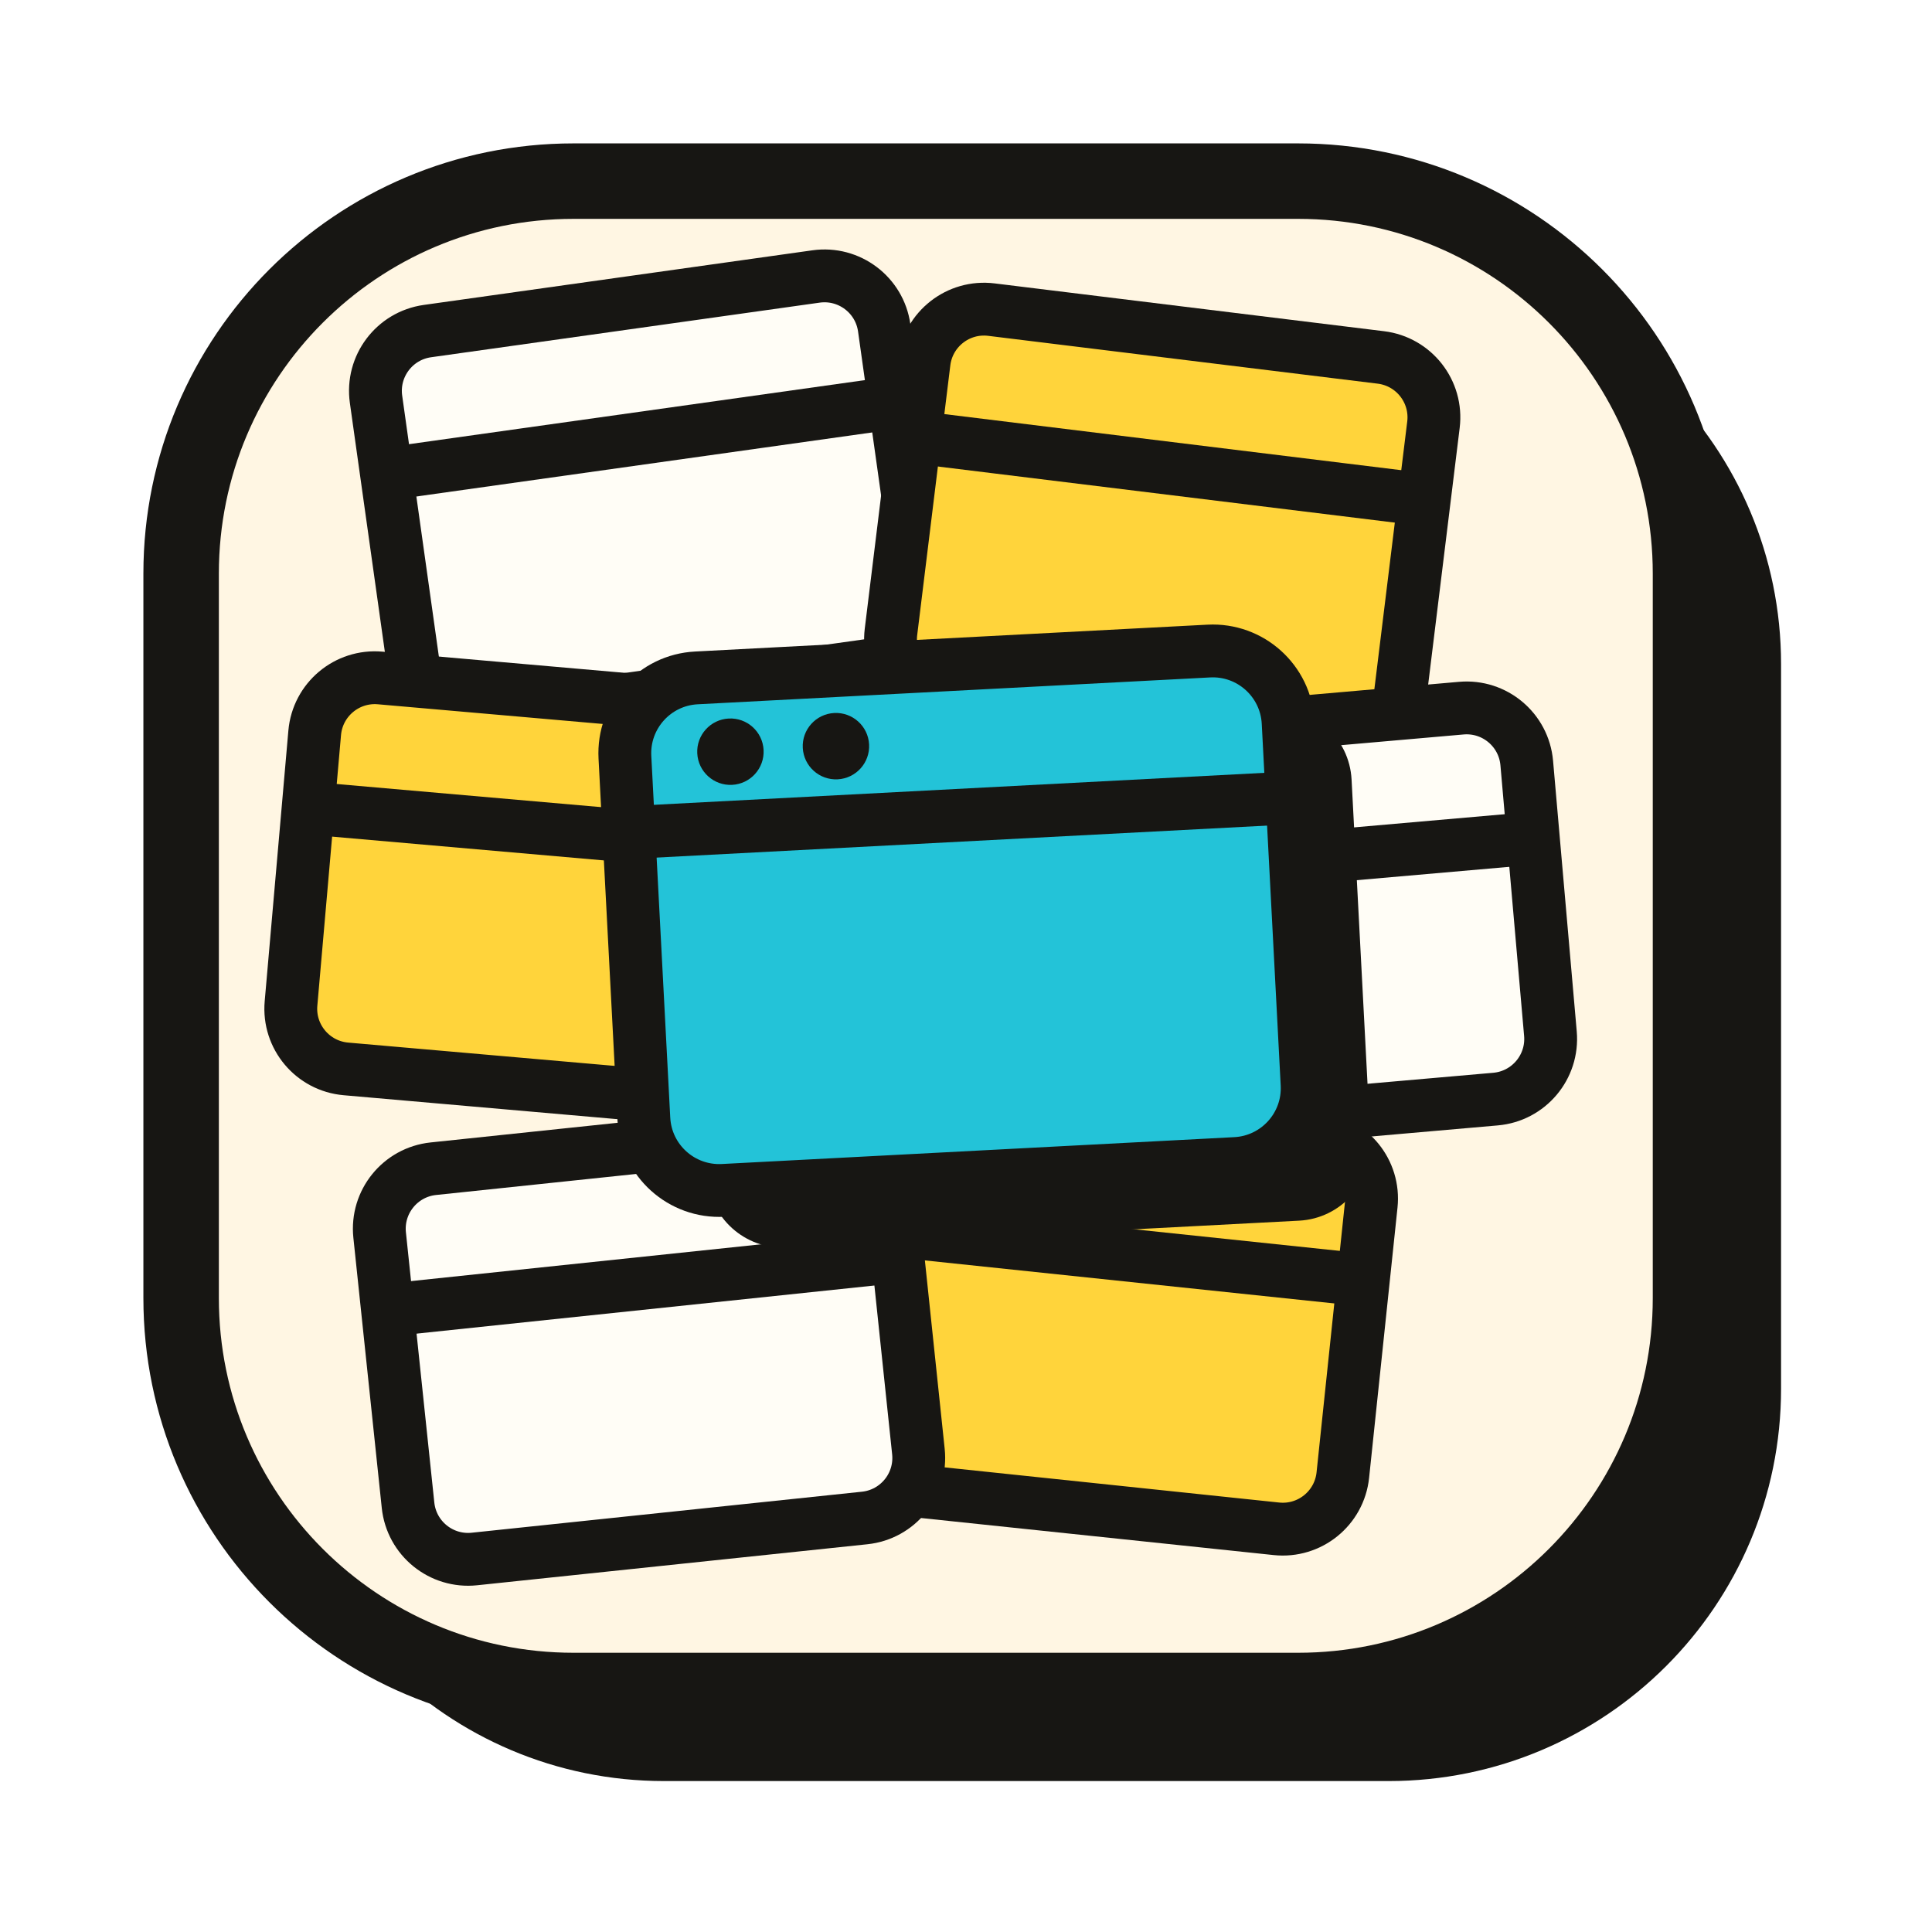
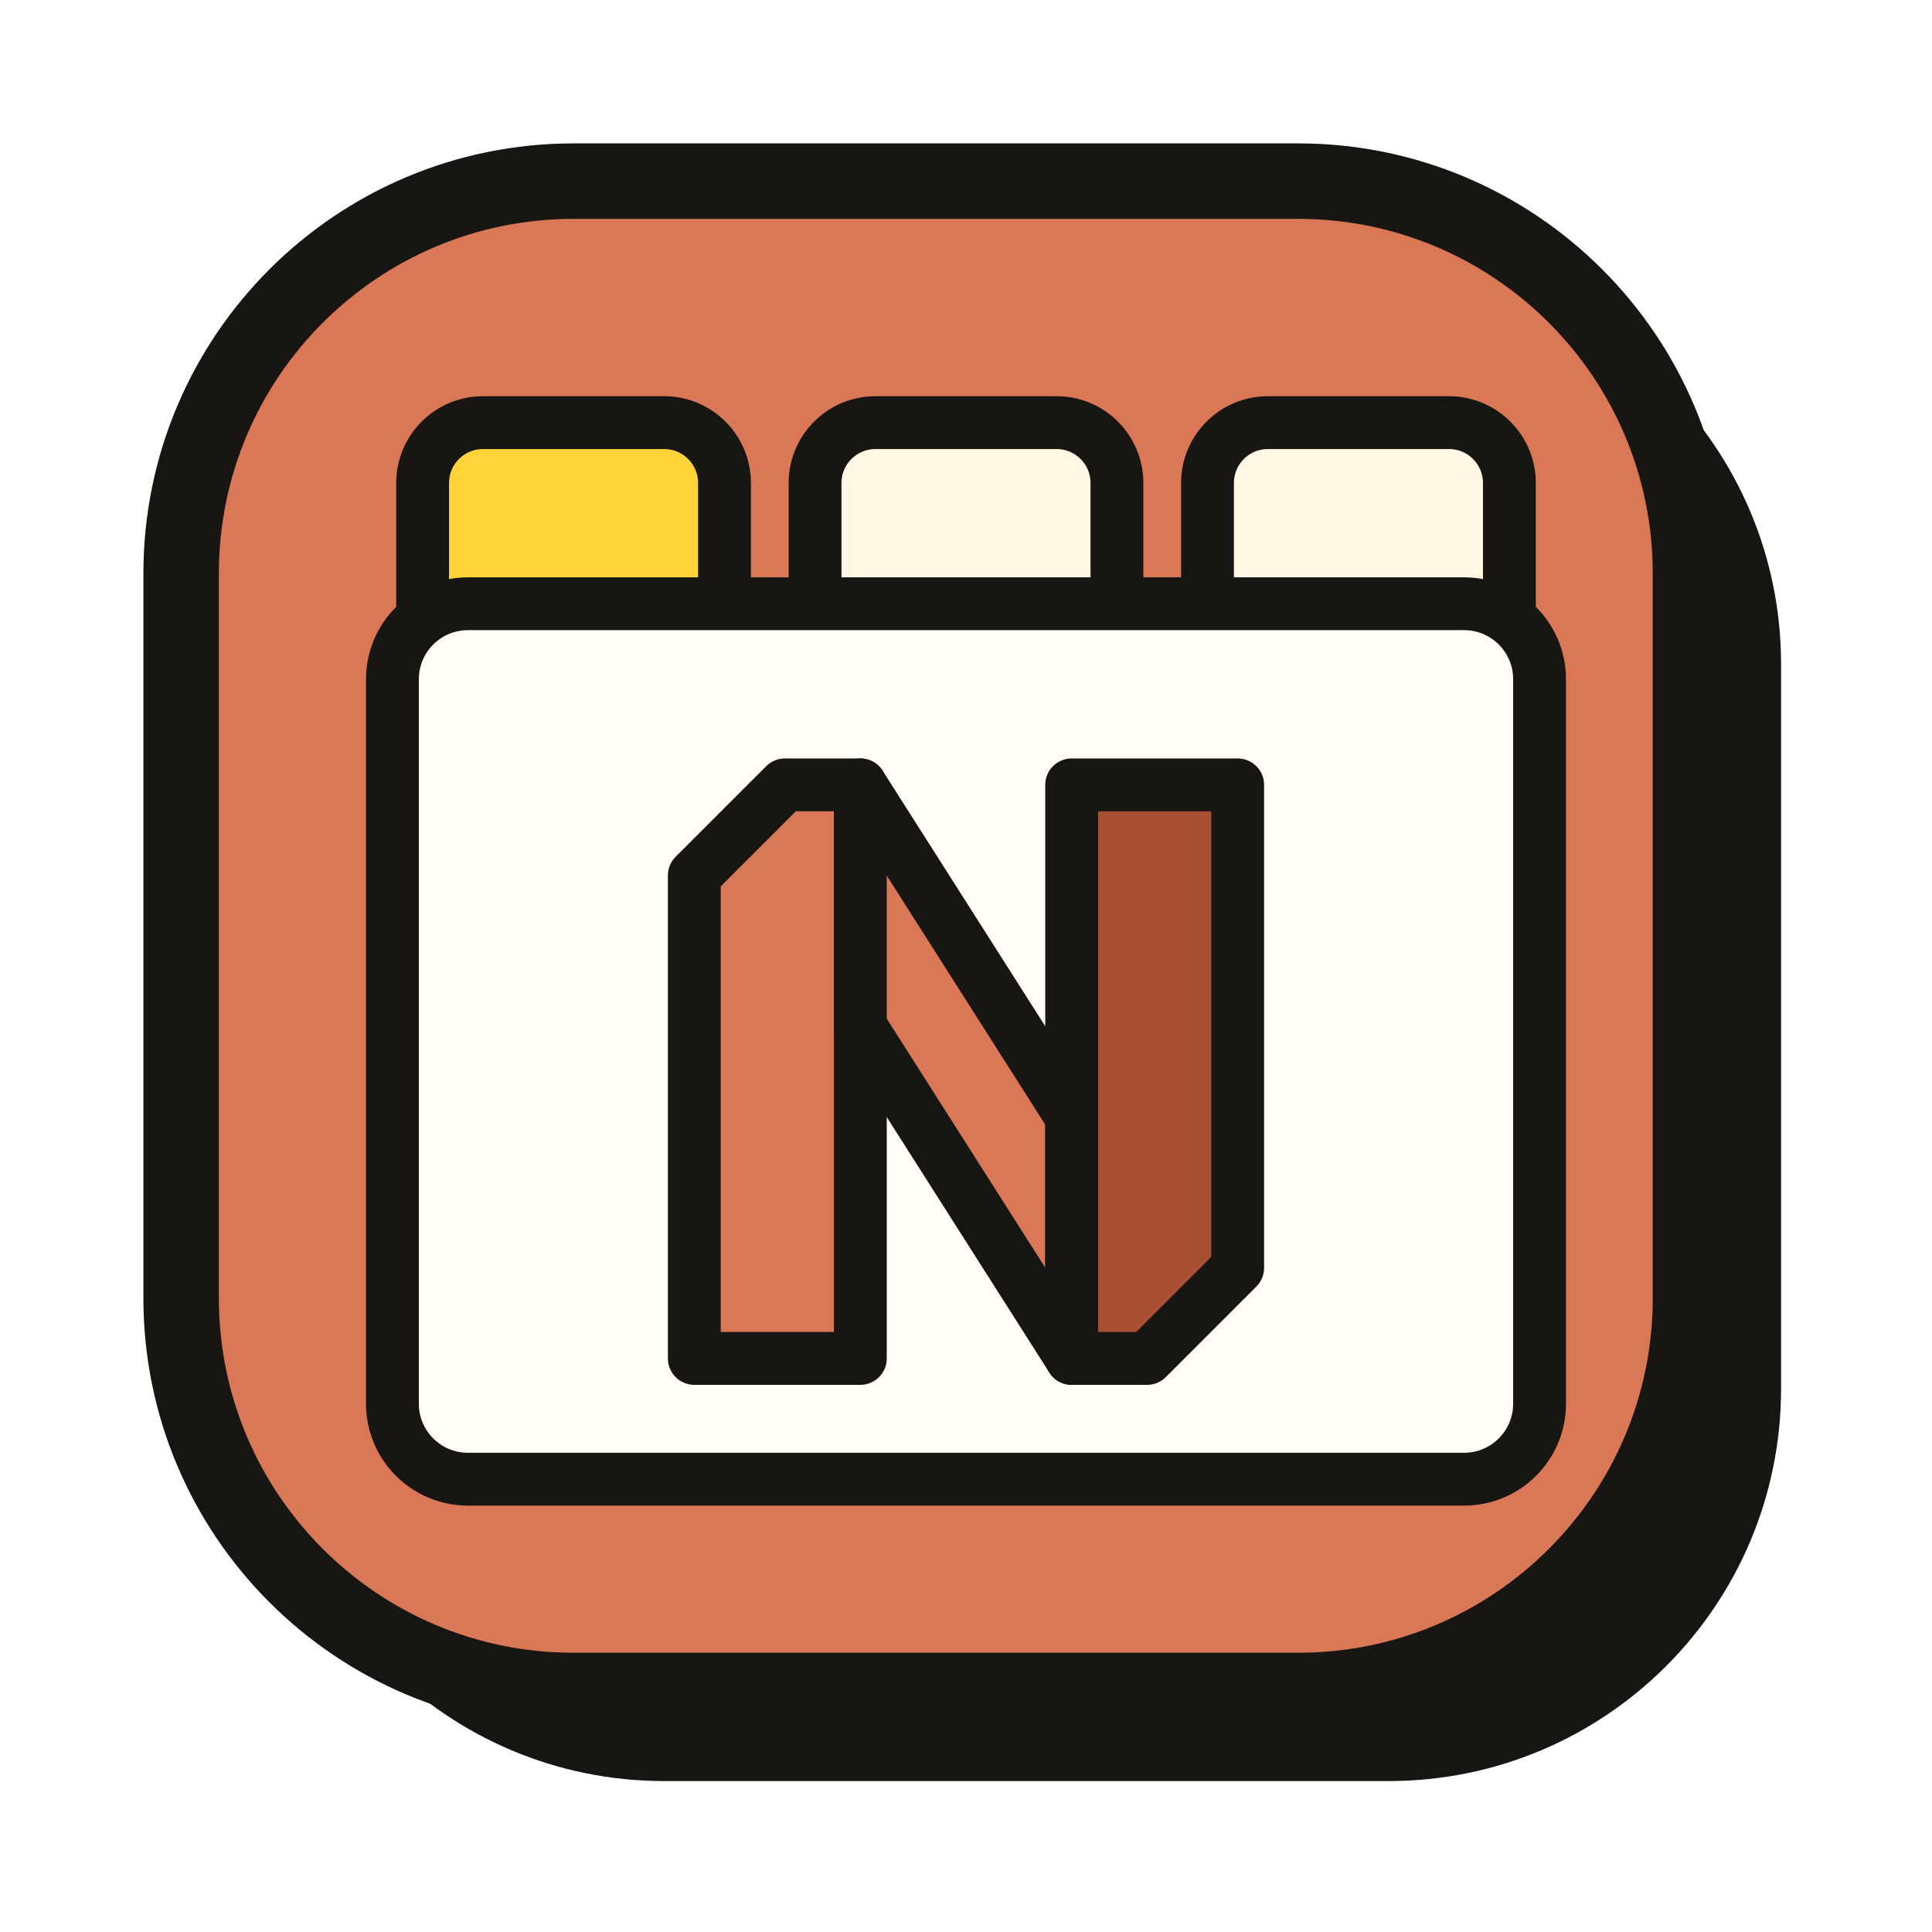
<svg xmlns="http://www.w3.org/2000/svg" viewBox="0 0 128 128">
  <rect x="18" y="18" width="100" height="100" rx="26" fill="#171613" />
-   <rect x="12" y="12" width="100" height="100" rx="26" fill="#FFF6E3" stroke="#171613" stroke-width="5" />
-   <g transform="rotate(-8 43 33)">
-     <rect x="26" y="20" width="34" height="26" rx="4" fill="#FFFDF6" stroke="#171613" stroke-width="3.5" />
-     <line x1="26" y1="29" x2="60" y2="29" stroke="#171613" stroke-width="3.5" />
-   </g>
-   <g transform="rotate(7 77 35)">
-     <rect x="60" y="22" width="34" height="26" rx="4" fill="#FFD43B" stroke="#171613" stroke-width="3.5" />
-     <line x1="60" y1="31" x2="94" y2="31" stroke="#171613" stroke-width="3.5" />
-   </g>
-   <g transform="rotate(-5 85 61)">
-     <rect x="68" y="48" width="34" height="26" rx="4" fill="#FFFDF6" stroke="#171613" stroke-width="3.5" />
-     <line x1="68" y1="57" x2="102" y2="57" stroke="#171613" stroke-width="3.5" />
-   </g>
-   <g transform="rotate(6 73 87)">
-     <rect x="56" y="74" width="34" height="26" rx="4" fill="#FFD43B" stroke="#171613" stroke-width="3.5" />
-     <line x1="56" y1="83" x2="90" y2="83" stroke="#171613" stroke-width="3.5" />
-   </g>
-   <g transform="rotate(-6 43 89)">
-     <rect x="26" y="76" width="34" height="26" rx="4" fill="#FFFDF6" stroke="#171613" stroke-width="3.5" />
-     <line x1="26" y1="85" x2="60" y2="85" stroke="#171613" stroke-width="3.5" />
-   </g>
-   <g transform="rotate(5 37 59)">
-     <rect x="20" y="46" width="34" height="26" rx="4" fill="#FFD43B" stroke="#171613" stroke-width="3.5" />
-     <line x1="20" y1="55" x2="54" y2="55" stroke="#171613" stroke-width="3.5" />
-   </g>
-   <g transform="rotate(-3 64 61)">
-     <rect x="46" y="48" width="44" height="34" rx="5" fill="#171613" />
-     <rect x="42" y="44" width="44" height="34" rx="5" fill="#23C3D8" stroke="#171613" stroke-width="3.5" />
-     <line x1="42" y1="54" x2="86" y2="54" stroke="#171613" stroke-width="3.5" />
-     <circle cx="49" cy="49" r="2.2" fill="#171613" />
-     <circle cx="56" cy="49" r="2.2" fill="#171613" />
-   </g>
+   <rect x="12" y="12" width="100" height="100" rx="26" fill="#D97757" stroke="#171613" stroke-width="5" />
+   <rect x="28" y="28" width="20" height="16" rx="4" fill="#FFD43B" stroke="#171613" stroke-width="3.5" />
+   <rect x="54" y="28" width="20" height="16" rx="4" fill="#FFF6E3" stroke="#171613" stroke-width="3.5" />
+   <rect x="80" y="28" width="20" height="16" rx="4" fill="#FFF6E3" stroke="#171613" stroke-width="3.5" />
+   <rect x="26" y="40" width="76" height="58" rx="5" fill="#FFFDF6" stroke="#171613" stroke-width="3.5" />
+   <polygon points="46,58 52,52 57,52 57,90 46,90" fill="#D97757" stroke="#171613" stroke-width="3.5" stroke-linejoin="round" />
+   <polygon points="57,52 71,74 71,90 57,68" fill="#D97757" stroke="#171613" stroke-width="3.5" stroke-linejoin="round" />
+   <polygon points="71,52 82,52 82,84 76,90 71,90" fill="#A94F33" stroke="#171613" stroke-width="3.5" stroke-linejoin="round" />
</svg>
